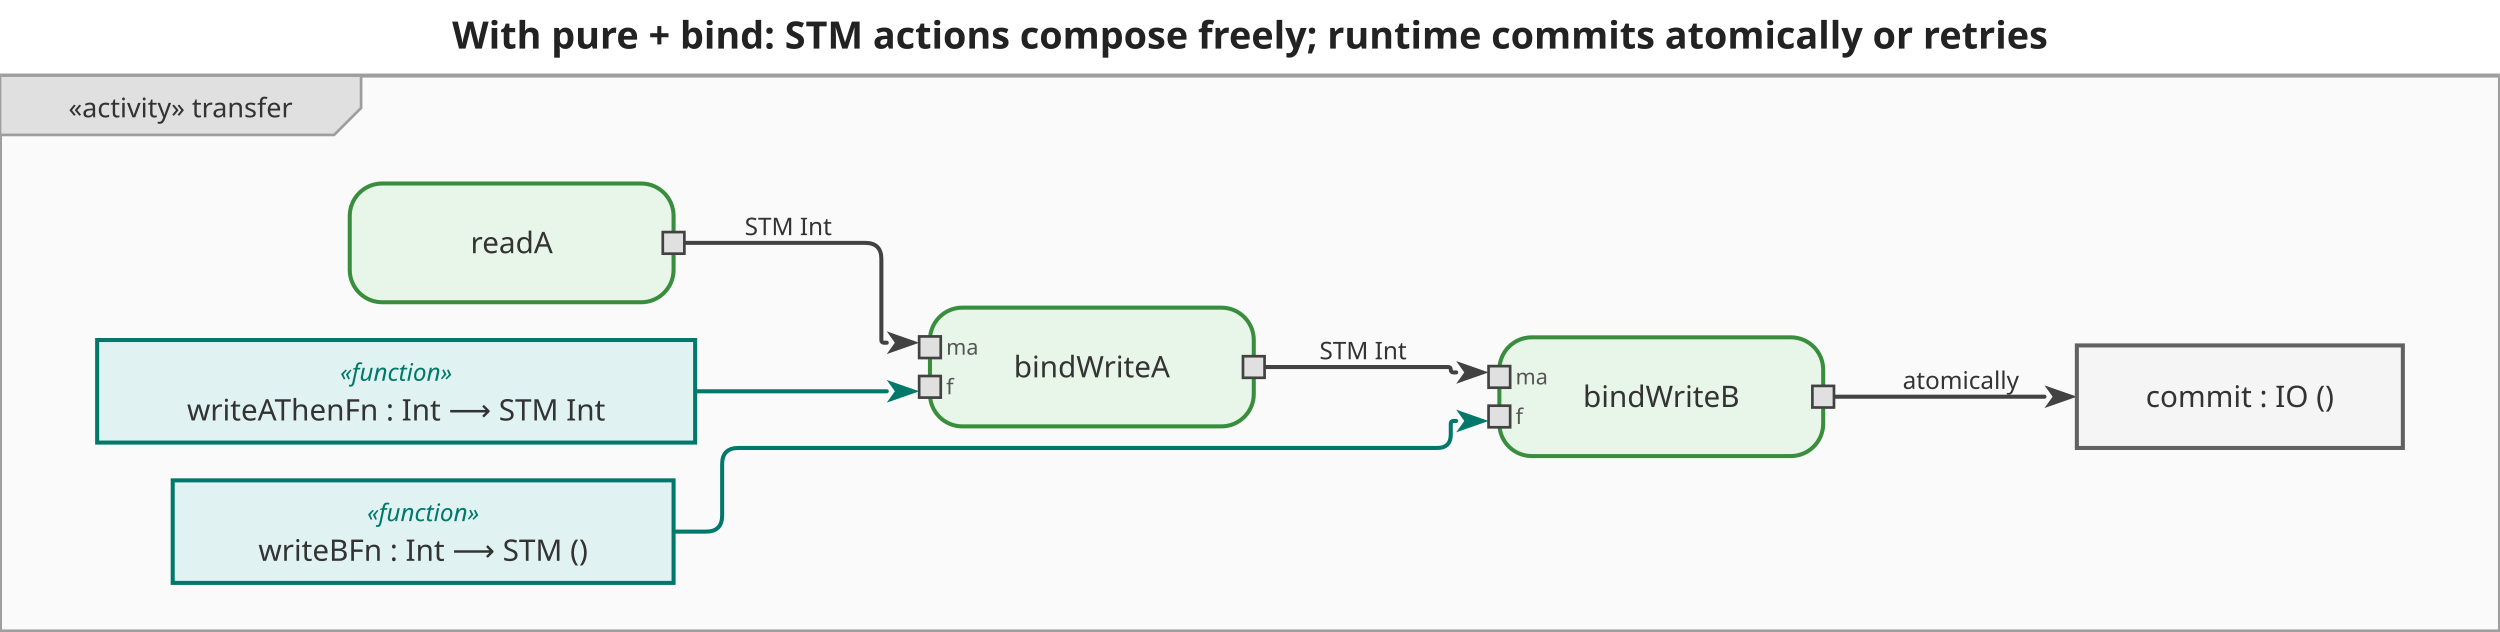
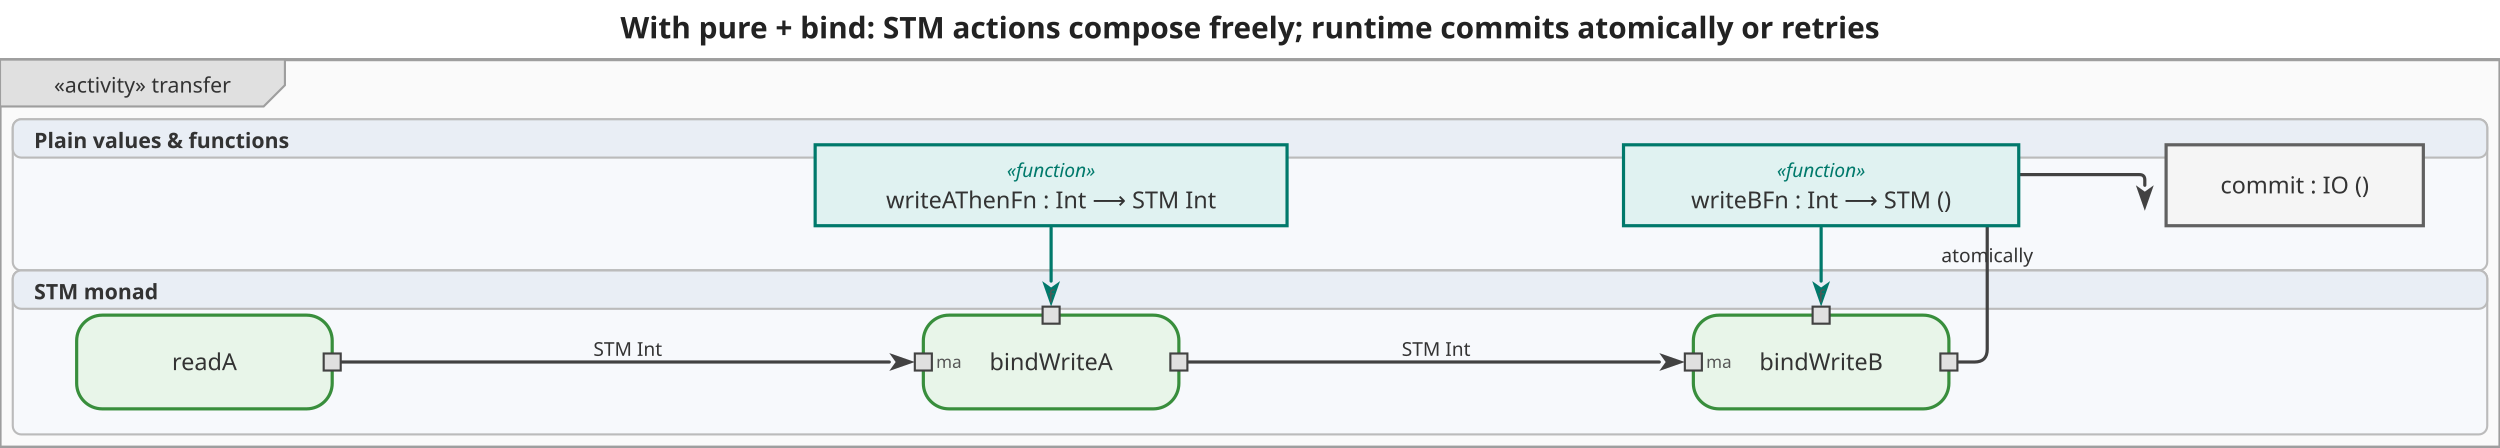
- <svg xmlns="http://www.w3.org/2000/svg" viewBox="0 0 926.4 234" width="926.4" height="234">
+ <svg xmlns="http://www.w3.org/2000/svg" viewBox="0 0 1174 210" width="1174" height="210">
  <defs>
    <marker id="arrowFilled" viewBox="0 0 10 10" refX="0" refY="5" markerWidth="8" markerHeight="8" orient="auto-start-reverse">
      <path d="M0,1.5 L10,5 L0,8.5 L2.5,5 Z" fill="#424242" />
    </marker>
    <marker id="arrowOpen" viewBox="0 0 10 10" refX="0" refY="5" markerWidth="8" markerHeight="8" orient="auto-start-reverse">
      <path d="M0,1.5 L10,5 L0,8.5" fill="none" stroke="#424242" stroke-width="1.25" />
    </marker>
    <marker id="arrowHof" viewBox="0 0 10 10" refX="0" refY="5" markerWidth="8" markerHeight="8" orient="auto-start-reverse">
      <path d="M0,1.5 L10,5 L0,8.5 L2.5,5 Z" fill="#00796b" />
    </marker>
  </defs>
-   <rect width="926.4" height="234" fill="white" />
-   <text x="463.2" y="18" text-anchor="middle" font-size="14" font-weight="bold" font-family="sans-serif" fill="#222">With pure + bind: STM actions compose freely; runtime commits atomically or retries</text>
+   <rect width="1174" height="210" fill="white" />
+   <text x="587" y="18" text-anchor="middle" font-size="14" font-weight="bold" font-family="sans-serif" fill="#222">With pure + bind: STM actions compose freely; runtime commits atomically or retries</text>
  <g transform="translate(0,28) scale(1)">
-     <rect x="0" y="0" width="926.4" height="206" fill="#fafafa" stroke="#9e9e9e" stroke-width="1.5" />
+     <rect x="0" y="0" width="1174" height="182" fill="#fafafa" stroke="#9e9e9e" stroke-width="1.5" />
    <g class="diagram-frame-tab tab-activity">
      <path d="M0,0 L133.8,0 L133.8,12 L123.8,22 L0,22 Z" fill="#e0e0e0" stroke="#9e9e9e" stroke-width="1" />
      <text x="66.9" y="12" text-anchor="middle" font-size="10" font-family="sans-serif" dominant-baseline="middle" fill="#333">«activity» transfer</text>
    </g>
-     <g class="edge">
-       <path d="M253.6,62.0 L320.6,62.0 Q326.6,62.0 326.6,68.0 L326.6,98.0 Q326.6,99.0 327.6,99.0 L328.6,99.0" fill="none" stroke="#424242" stroke-width="1.5" stroke-linejoin="round" stroke-linecap="round" marker-end="url(#arrowFilled)" />
-       <text x="292.1" y="56" text-anchor="middle" dominant-baseline="middle" font-size="9" font-family="sans-serif" fill="#333">STM Int</text>
+     <g class="swimlane lane-plain">
+       <rect x="6" y="28" width="1162" height="71" fill="#f7f9fc" stroke="#bbbbbb" stroke-width="1" rx="4" ry="4" />
+       <rect x="6" y="28" width="1162" height="18" fill="#e9eef5" stroke="#bbbbbb" stroke-width="1" rx="4" ry="4" />
+       <text x="16" y="38" text-anchor="start" font-size="10" font-weight="bold" font-family="sans-serif" dominant-baseline="middle" fill="#333">Plain values &amp; functions</text>
+     </g>
+     <g class="swimlane lane-monad">
+       <rect x="6" y="99" width="1162" height="77" fill="#f7f9fc" stroke="#bbbbbb" stroke-width="1" rx="4" ry="4" />
+       <rect x="6" y="99" width="1162" height="18" fill="#e9eef5" stroke="#bbbbbb" stroke-width="1" rx="4" ry="4" />
+       <text x="16" y="109" text-anchor="start" font-size="10" font-weight="bold" font-family="sans-serif" dominant-baseline="middle" fill="#333">STM monad</text>
    </g>
    <g class="edge">
-       <path d="M468.6,108.0 L536.6,108.0 Q537.6,108.0 537.6,109.0 L537.6,109.0 Q537.6,110.0 538.6,110.0 L539.6,110.0" fill="none" stroke="#424242" stroke-width="1.5" stroke-linejoin="round" stroke-linecap="round" marker-end="url(#arrowFilled)" />
-       <text x="505.1" y="102" text-anchor="middle" dominant-baseline="middle" font-size="9" font-family="sans-serif" fill="#333">STM Int</text>
+       <path d="M160.0,142.0 L417.6,142.0" fill="none" stroke="#424242" stroke-width="1.5" stroke-linejoin="round" stroke-linecap="round" marker-end="url(#arrowFilled)" />
+       <text x="294.8" y="136" text-anchor="middle" dominant-baseline="middle" font-size="9" font-family="sans-serif" fill="#333">STM Int</text>
    </g>
    <g class="edge">
-       <path d="M679.6,119.0 L757.6,119.0" fill="none" stroke="#424242" stroke-width="1.5" stroke-linejoin="round" stroke-linecap="round" marker-end="url(#arrowFilled)" />
-       <text x="726.6" y="113" text-anchor="middle" dominant-baseline="middle" font-size="9" font-family="sans-serif" fill="#333">atomically</text>
+       <path d="M557.6,142.0 L779.2,142.0" fill="none" stroke="#424242" stroke-width="1.5" stroke-linejoin="round" stroke-linecap="round" marker-end="url(#arrowFilled)" />
+       <text x="674.4" y="136" text-anchor="middle" dominant-baseline="middle" font-size="9" font-family="sans-serif" fill="#333">STM Int</text>
+     </g>
+     <g class="edge">
+       <path d="M919.2,142.0 L927.2,142.0 Q933.2,142.0 933.2,136.0 L933.2,60.0 Q933.2,54.0 939.2,54.0 L1004.7,54.0 Q1007.2,54.0 1007.2,56.5 L1007.2,59.0 L1007.2,59.0" fill="none" stroke="#424242" stroke-width="1.5" stroke-linejoin="round" stroke-linecap="round" marker-end="url(#arrowFilled)" />
+       <text x="933.2" y="92" text-anchor="middle" dominant-baseline="middle" font-size="9" font-family="sans-serif" fill="#333">atomically</text>
    </g>
    <g class="edge hof-edge">
-       <path d="M257.6,117.0 L328.6,117.0" fill="none" stroke="#00796b" stroke-width="1.5" stroke-linejoin="round" stroke-linecap="round" marker-end="url(#arrowHof)" />
+       <path d="M493.6,79.0 L493.6,104.0" fill="none" stroke="#00796b" stroke-width="1.5" stroke-linejoin="round" stroke-linecap="round" marker-end="url(#arrowHof)" />
    </g>
    <g class="edge hof-edge">
-       <path d="M249.6,169.0 L261.6,169.0 Q267.6,169.0 267.6,163.0 L267.6,144.0 Q267.6,138.0 273.6,138.0 L532.6,138.0 Q537.6,138.0 537.6,133.0 L537.6,129.0 Q537.6,128.0 538.6,128.0 L539.6,128.0" fill="none" stroke="#00796b" stroke-width="1.5" stroke-linejoin="round" stroke-linecap="round" marker-end="url(#arrowHof)" />
+       <path d="M855.2,79.0 L855.2,104.0" fill="none" stroke="#00796b" stroke-width="1.5" stroke-linejoin="round" stroke-linecap="round" marker-end="url(#arrowHof)" />
    </g>
    <g class="action-node">
-       <rect x="129.6" y="40" width="120" height="44" rx="12" fill="#e8f5e9" stroke="#388e3c" stroke-width="1.5" />
-       <text class="action-label" x="189.6" y="62" text-anchor="middle" font-size="11" font-family="sans-serif" dominant-baseline="middle" fill="#333">readA</text>
+       <rect x="36" y="120" width="120" height="44" rx="12" fill="#e8f5e9" stroke="#388e3c" stroke-width="1.5" />
+       <text class="action-label" x="96" y="142" text-anchor="middle" font-size="11" font-family="sans-serif" dominant-baseline="middle" fill="#333">readA</text>
      <g class="pin pin-out">
-         <rect x="245.6" y="58" width="8" height="8" fill="#e0e0e0" stroke="#424242" stroke-width="1" />
+         <rect x="152" y="138" width="8" height="8" fill="#e0e0e0" stroke="#424242" stroke-width="1" />
      </g>
    </g>
    <g class="action-node">
-       <rect x="344.6" y="86" width="120" height="44" rx="12" fill="#e8f5e9" stroke="#388e3c" stroke-width="1.5" />
-       <text class="action-label" x="404.6" y="108" text-anchor="middle" font-size="11" font-family="sans-serif" dominant-baseline="middle" fill="#333">bindWriteA</text>
+       <rect x="433.6" y="120" width="120" height="44" rx="12" fill="#e8f5e9" stroke="#388e3c" stroke-width="1.5" />
+       <text class="action-label" x="493.6" y="142" text-anchor="middle" font-size="11" font-family="sans-serif" dominant-baseline="middle" fill="#333">bindWriteA</text>
      <g class="pin pin-in">
-         <rect x="340.6" y="96.667" width="8" height="8" fill="#e0e0e0" stroke="#424242" stroke-width="1" />
-         <text x="350.6" y="100.667" text-anchor="start" font-size="8" font-family="sans-serif" dominant-baseline="middle" fill="#555">ma</text>
+         <rect x="429.6" y="138" width="8" height="8" fill="#e0e0e0" stroke="#424242" stroke-width="1" />
+         <text x="439.6" y="142" text-anchor="start" dominant-baseline="middle" font-size="8" font-family="sans-serif" fill="#555">ma</text>
      </g>
      <g class="pin pin-in">
-         <rect x="340.6" y="111.333" width="8" height="8" fill="#e0e0e0" stroke="#424242" stroke-width="1" />
-         <text x="350.6" y="115.333" text-anchor="start" font-size="8" font-family="sans-serif" dominant-baseline="middle" fill="#555">f</text>
+         <rect x="489.6" y="116" width="8" height="8" fill="#e0e0e0" stroke="#424242" stroke-width="1" />
+         <text x="493.6" y="114" text-anchor="middle" dominant-baseline="alphabetic" font-size="8" font-family="sans-serif" fill="#555">f</text>
      </g>
      <g class="pin pin-out">
-         <rect x="460.6" y="104" width="8" height="8" fill="#e0e0e0" stroke="#424242" stroke-width="1" />
+         <rect x="549.6" y="138" width="8" height="8" fill="#e0e0e0" stroke="#424242" stroke-width="1" />
      </g>
    </g>
    <g class="action-node">
-       <rect x="555.6" y="97" width="120" height="44" rx="12" fill="#e8f5e9" stroke="#388e3c" stroke-width="1.5" />
-       <text class="action-label" x="615.6" y="119" text-anchor="middle" font-size="11" font-family="sans-serif" dominant-baseline="middle" fill="#333">bindWriteB</text>
+       <rect x="795.2" y="120" width="120" height="44" rx="12" fill="#e8f5e9" stroke="#388e3c" stroke-width="1.5" />
+       <text class="action-label" x="855.2" y="142" text-anchor="middle" font-size="11" font-family="sans-serif" dominant-baseline="middle" fill="#333">bindWriteB</text>
      <g class="pin pin-in">
-         <rect x="551.6" y="107.667" width="8" height="8" fill="#e0e0e0" stroke="#424242" stroke-width="1" />
-         <text x="561.6" y="111.667" text-anchor="start" font-size="8" font-family="sans-serif" dominant-baseline="middle" fill="#555">ma</text>
+         <rect x="791.2" y="138" width="8" height="8" fill="#e0e0e0" stroke="#424242" stroke-width="1" />
+         <text x="801.2" y="142" text-anchor="start" dominant-baseline="middle" font-size="8" font-family="sans-serif" fill="#555">ma</text>
      </g>
      <g class="pin pin-in">
-         <rect x="551.6" y="122.333" width="8" height="8" fill="#e0e0e0" stroke="#424242" stroke-width="1" />
-         <text x="561.6" y="126.333" text-anchor="start" font-size="8" font-family="sans-serif" dominant-baseline="middle" fill="#555">f</text>
+         <rect x="851.2" y="116" width="8" height="8" fill="#e0e0e0" stroke="#424242" stroke-width="1" />
+         <text x="855.2" y="114" text-anchor="middle" dominant-baseline="alphabetic" font-size="8" font-family="sans-serif" fill="#555">f</text>
      </g>
      <g class="pin pin-out">
-         <rect x="671.6" y="115" width="8" height="8" fill="#e0e0e0" stroke="#424242" stroke-width="1" />
+         <rect x="911.2" y="138" width="8" height="8" fill="#e0e0e0" stroke="#424242" stroke-width="1" />
      </g>
    </g>
    <g class="object-node hof">
-       <rect x="36" y="98" width="221.6" height="38" fill="#e0f2f1" stroke="#00796b" stroke-width="1.5" />
-       <text x="146.8" y="110" text-anchor="middle" font-size="9" font-style="italic" font-family="sans-serif" dominant-baseline="middle" fill="#00796b">«function»</text>
-       <text x="146.8" y="124" text-anchor="middle" font-size="11" font-family="sans-serif" dominant-baseline="middle" fill="#333">writeAThenFn : Int ⟶ STM Int</text>
+       <rect x="382.8" y="40" width="221.6" height="38" fill="#e0f2f1" stroke="#00796b" stroke-width="1.5" />
+       <text x="493.6" y="52" text-anchor="middle" font-size="9" font-style="italic" font-family="sans-serif" dominant-baseline="middle" fill="#00796b">«function»</text>
+       <text x="493.6" y="66" text-anchor="middle" font-size="11" font-family="sans-serif" dominant-baseline="middle" fill="#333">writeAThenFn : Int ⟶ STM Int</text>
    </g>
    <g class="object-node hof">
-       <rect x="64" y="150" width="185.6" height="38" fill="#e0f2f1" stroke="#00796b" stroke-width="1.5" />
-       <text x="156.8" y="162" text-anchor="middle" font-size="9" font-style="italic" font-family="sans-serif" dominant-baseline="middle" fill="#00796b">«function»</text>
-       <text x="156.8" y="176" text-anchor="middle" font-size="11" font-family="sans-serif" dominant-baseline="middle" fill="#333">writeBFn : Int ⟶ STM ()</text>
+       <rect x="762.4" y="40" width="185.6" height="38" fill="#e0f2f1" stroke="#00796b" stroke-width="1.5" />
+       <text x="855.2" y="52" text-anchor="middle" font-size="9" font-style="italic" font-family="sans-serif" dominant-baseline="middle" fill="#00796b">«function»</text>
+       <text x="855.2" y="66" text-anchor="middle" font-size="11" font-family="sans-serif" dominant-baseline="middle" fill="#333">writeBFn : Int ⟶ STM ()</text>
    </g>
    <g class="object-node">
-       <rect x="769.6" y="100" width="120.8" height="38" fill="#f5f5f5" stroke="#616161" stroke-width="1.5" />
-       <text x="830" y="119" text-anchor="middle" font-size="11" font-family="sans-serif" dominant-baseline="middle" fill="#333">commit : IO ()</text>
+       <rect x="1017.2" y="40" width="120.8" height="38" fill="#f5f5f5" stroke="#616161" stroke-width="1.5" />
+       <text x="1077.6" y="59" text-anchor="middle" font-size="11" font-family="sans-serif" dominant-baseline="middle" fill="#333">commit : IO ()</text>
    </g>
  </g>
</svg>
